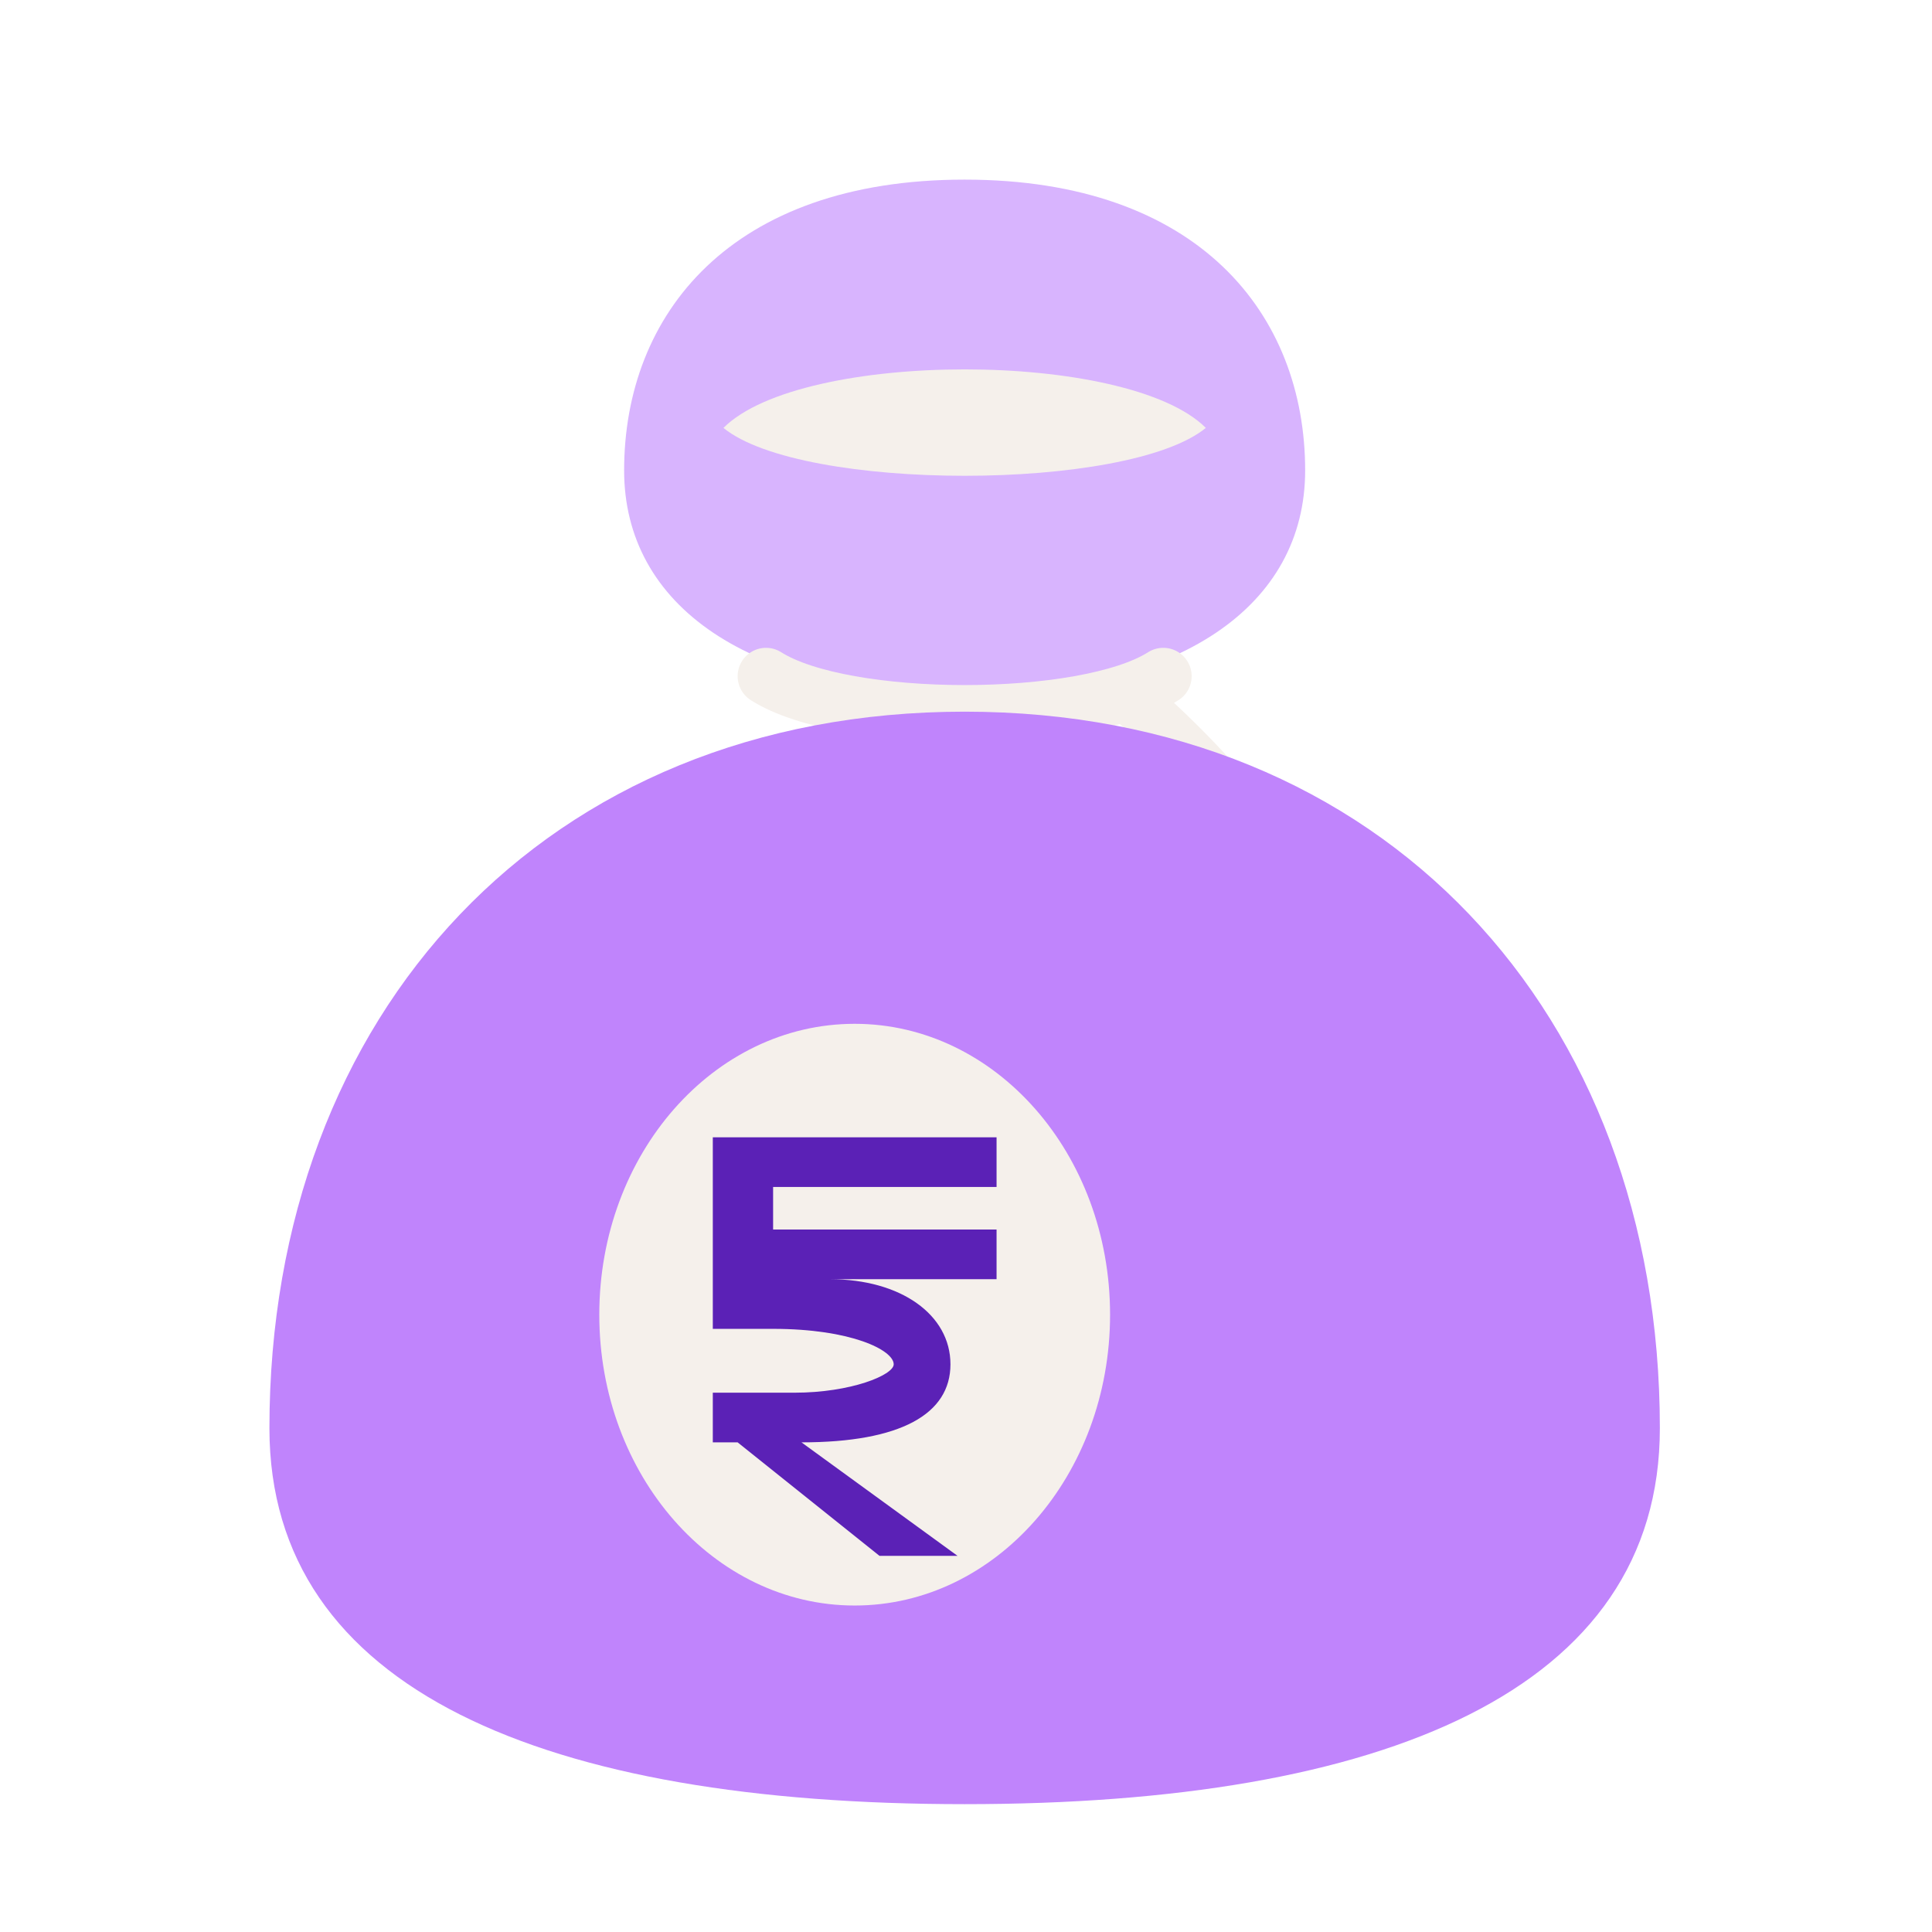
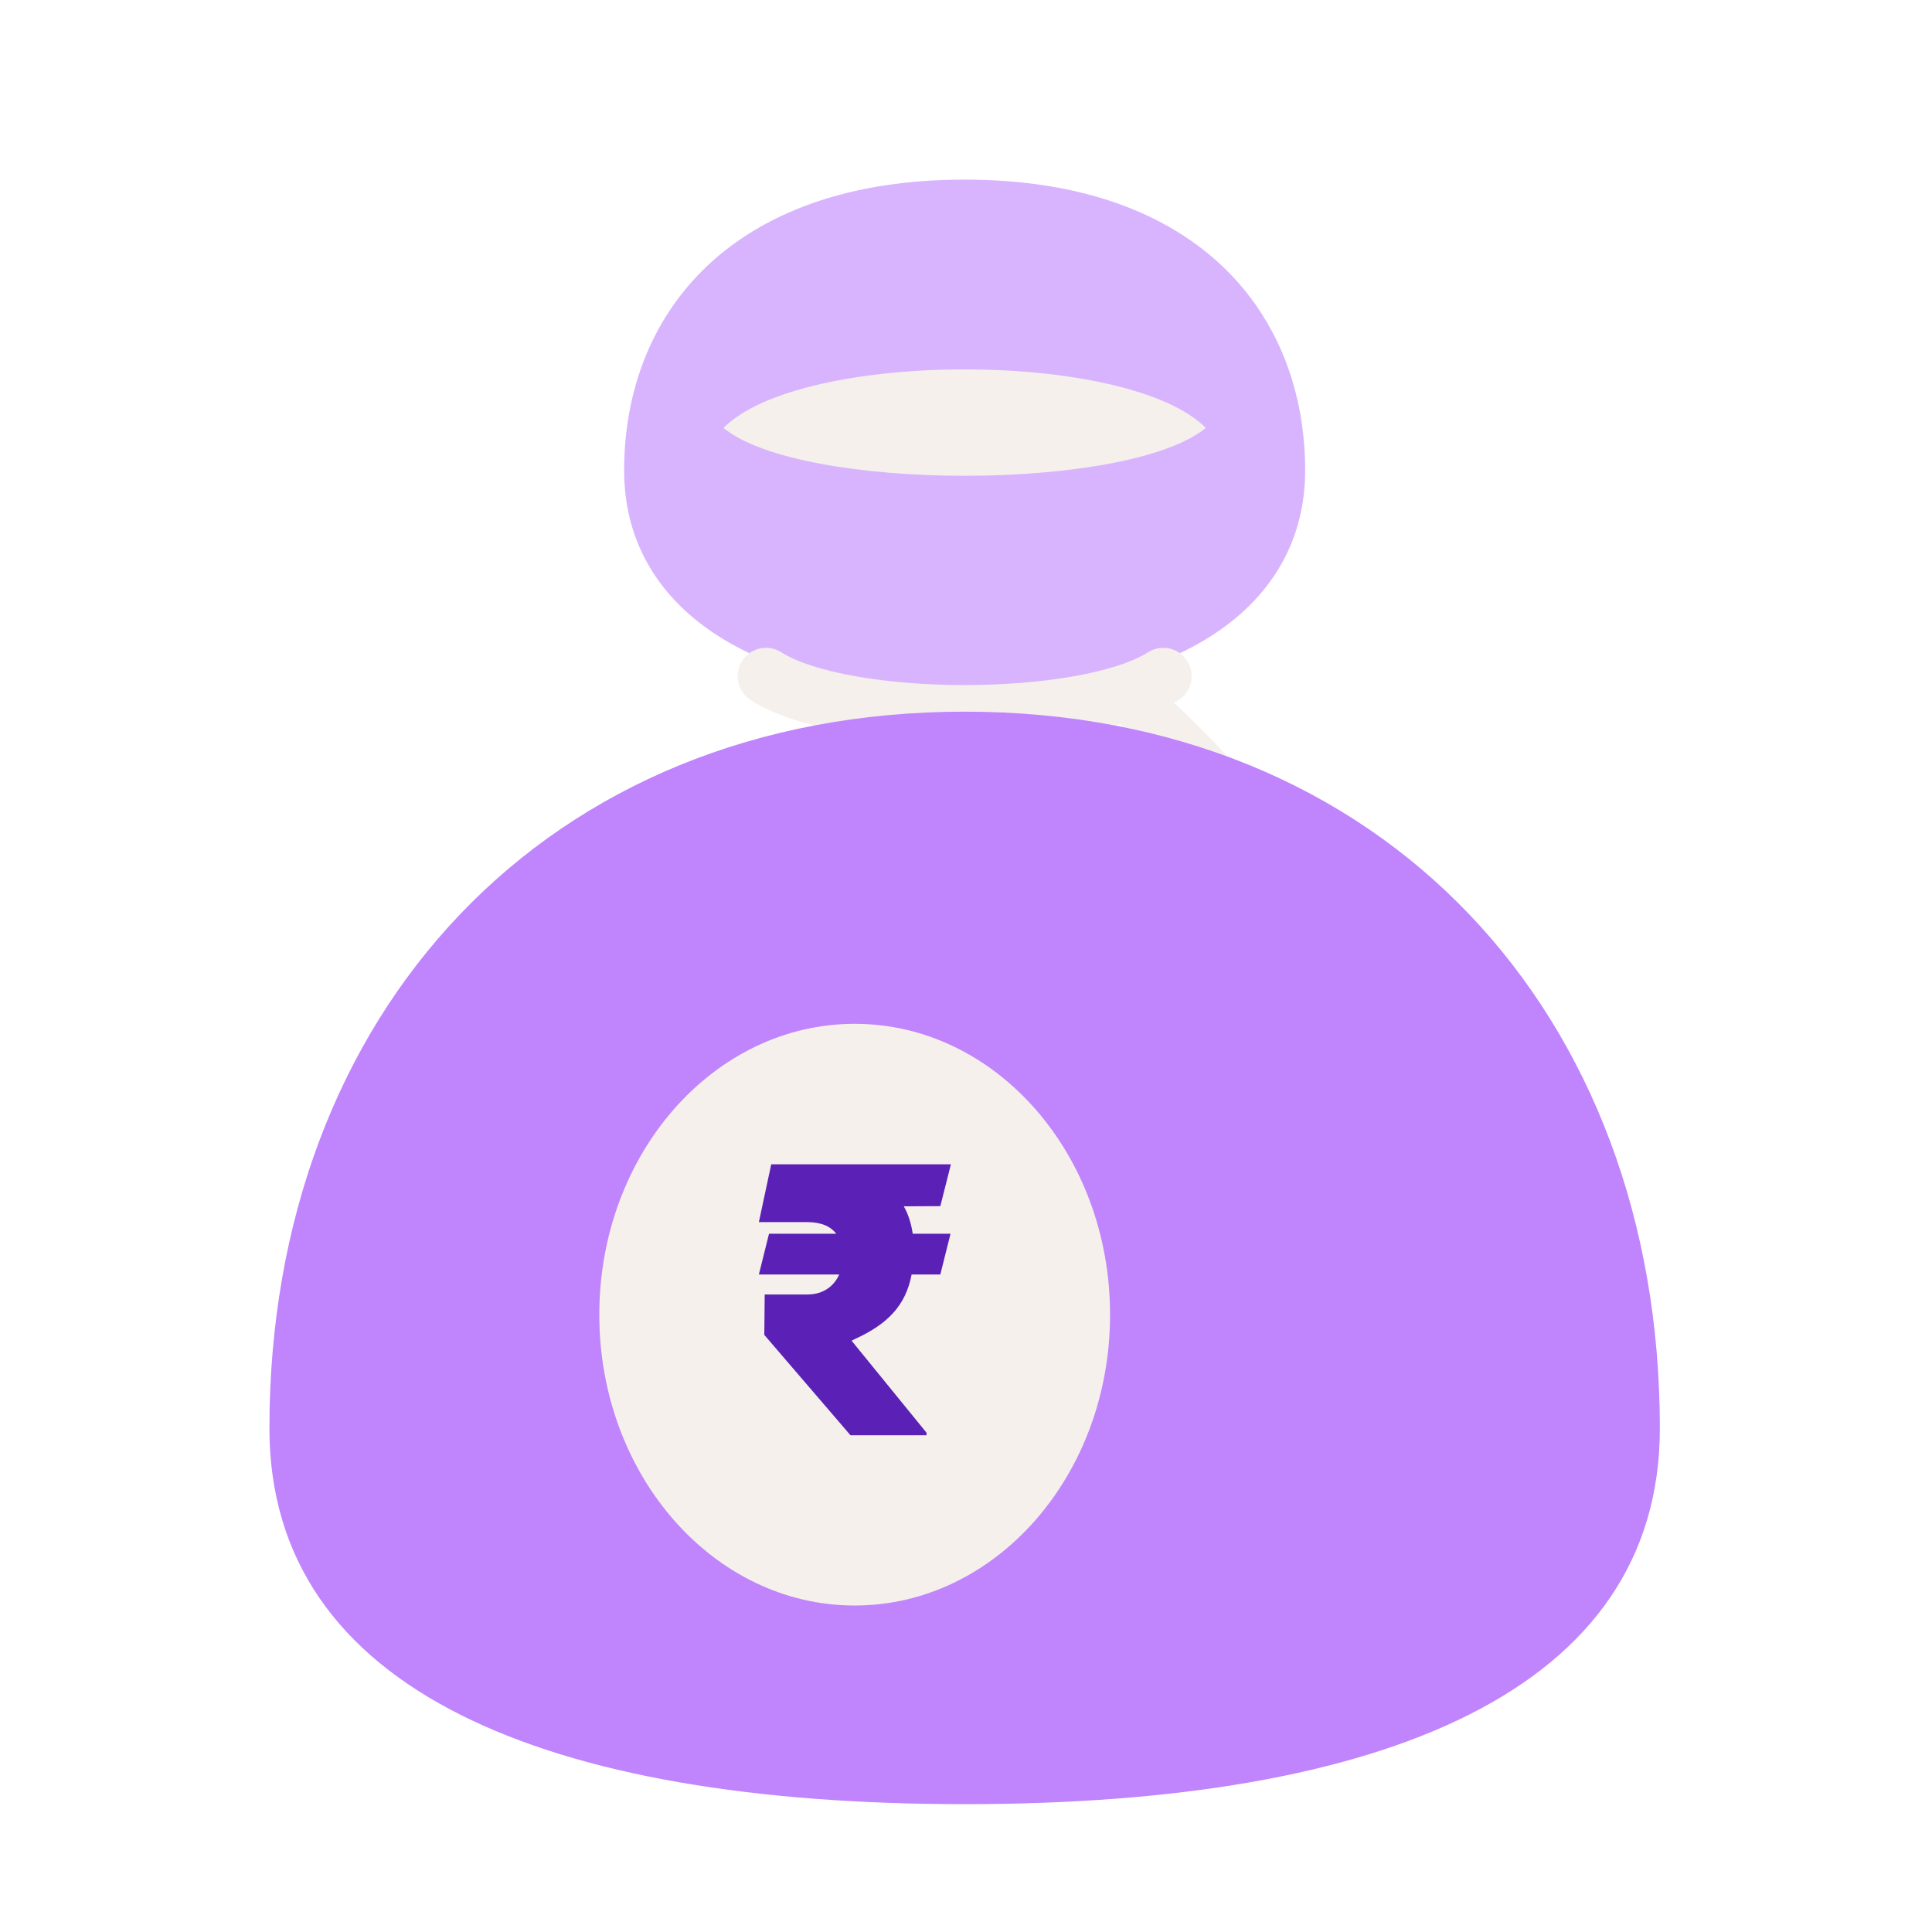
<svg xmlns="http://www.w3.org/2000/svg" viewBox="0 0 512 512" width="100%" height="100%">
  <g transform="translate(15, 10) scale(0.94)">
    <path d="M256,40 C190,40 160,78 160,122 C160,160 195,185 256,185 C317,185 352,160 352,122 C352,78 322,40 256,40 Z" fill="#d8b4fe" />
    <path d="M188,110 C210,88 302,88 324,110 C302,128 210,128 188,110 Z" fill="#f5f0eb" />
    <path d="M200,180 C222,194 290,194 312,180" stroke="#f5f0eb" stroke-width="16" stroke-linecap="round" fill="none" />
    <circle cx="335" cy="235" r="16" fill="#f5f0eb" />
    <path d="M298,185 Q330,210 335,235" stroke="#f5f0eb" stroke-width="11" fill="none" />
    <circle cx="365" cy="270" r="16" fill="#f5f0eb" />
    <path d="M304,185 Q350,225 365,270" stroke="#f5f0eb" stroke-width="11" fill="none" />
    <path d="M256,190 C138,190 60,275 60,392 C60,466 138,498 256,498 C374,498 452,466 452,392 C452,275 374,190 256,190 Z" fill="#c084fc" />
    <ellipse cx="225" cy="360" rx="72" ry="82" fill="#f5f0eb" />
-     <path d="M185,310 H265 V324 H202 V336 H265 V350 H218 C238,350 252,360 252,374 C252,388 238,396 210,396 L254,428 H232 L192,396 H185 V382 H208 C224,382 236,377 236,374 C236,370 224,364 202,364 H185 V310 Z" fill="#5b21b6" />
+     <text x="225" y="394" font-family="system-ui, -apple-system, sans-serif" font-size="105" font-weight="900" fill="#5b21b6" text-anchor="middle">₹</text>
  </g>
</svg>
